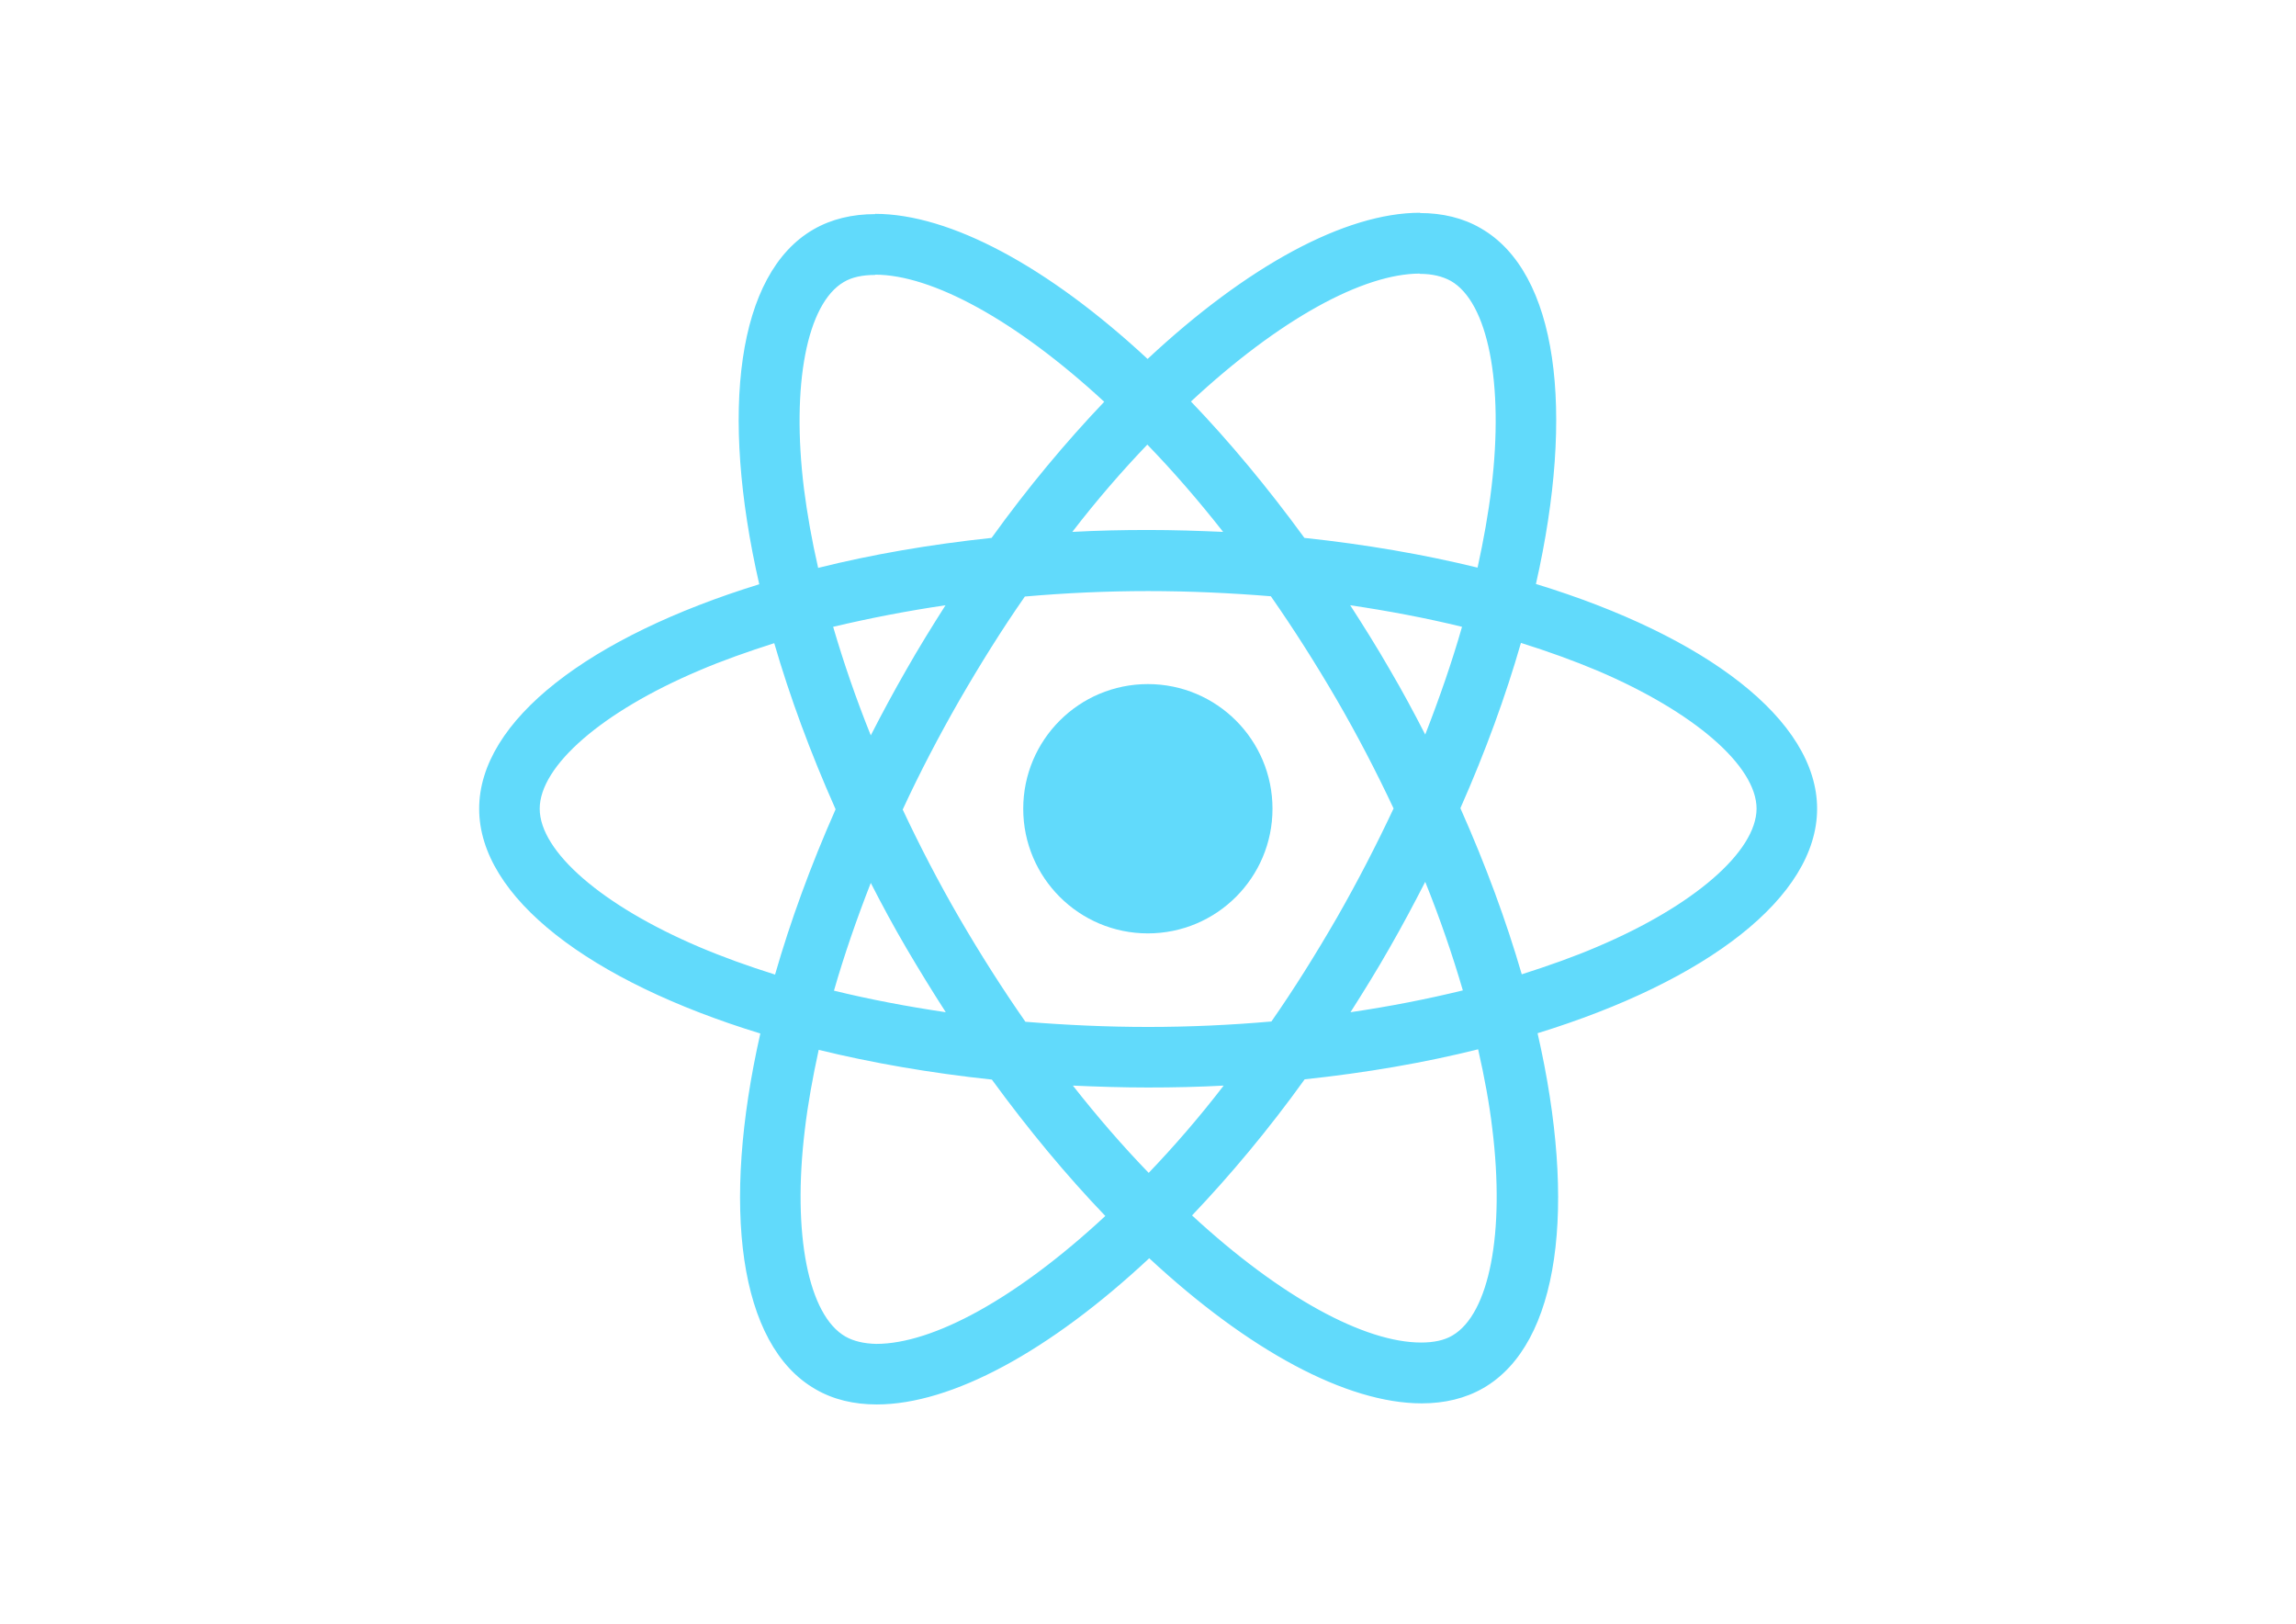
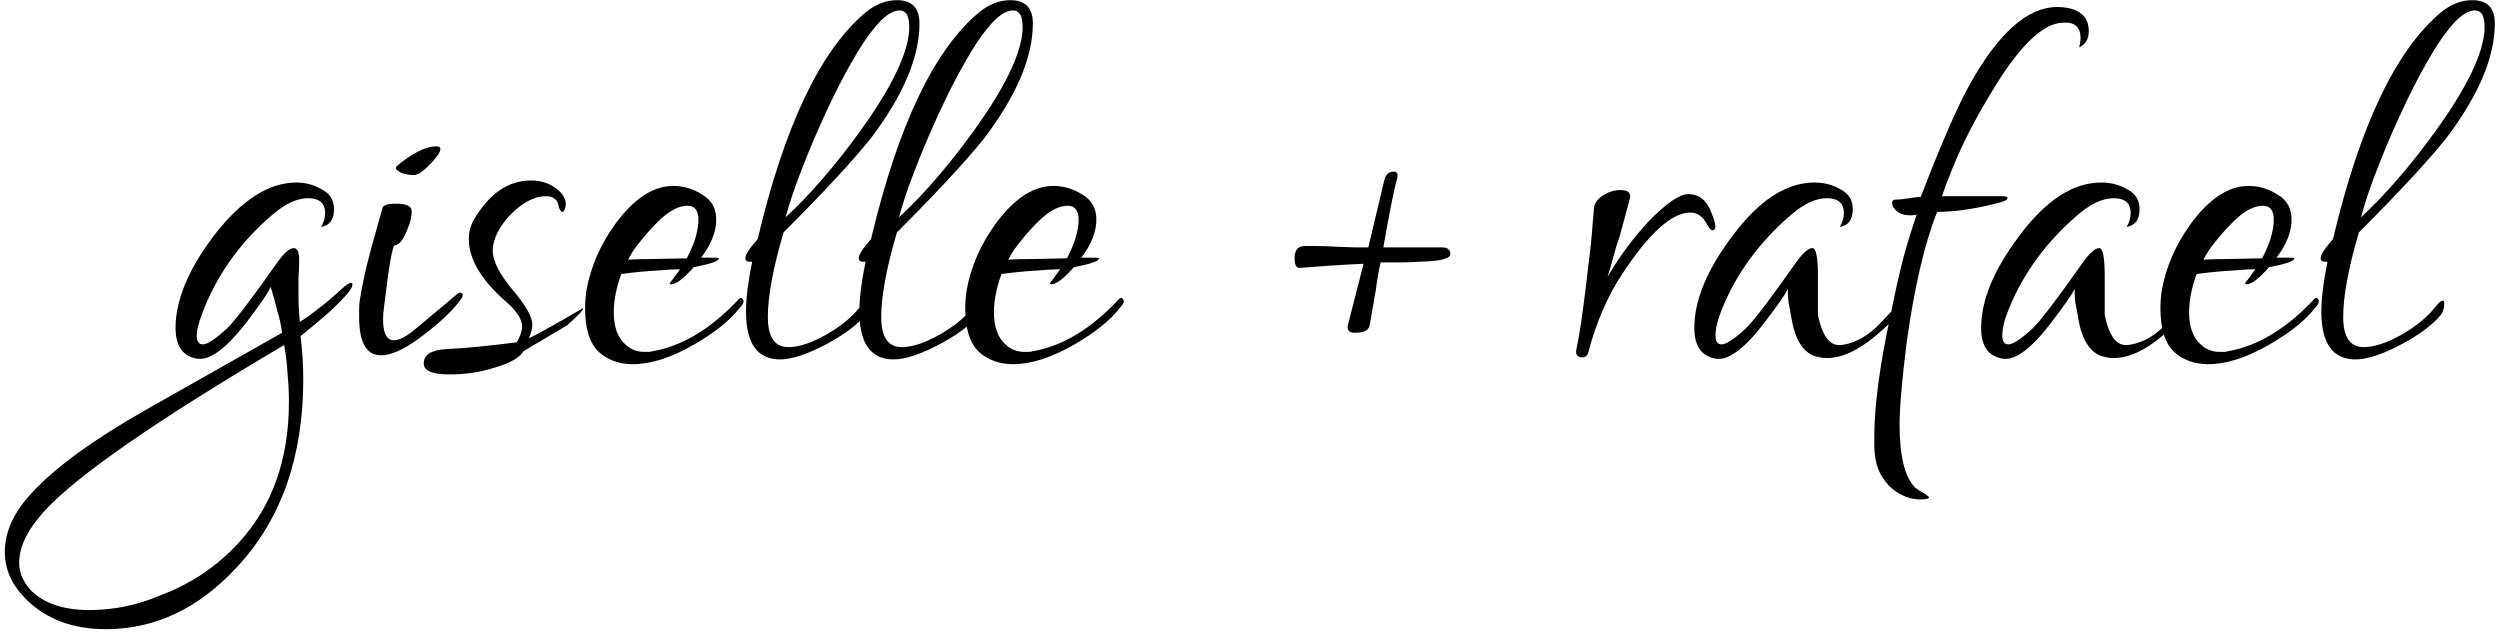
- <svg xmlns="http://www.w3.org/2000/svg" viewBox="0 0 841.9 595.3">
-   <g fill="#61DAFB">
-     <path d="M666.3 296.5c0-32.5-40.7-63.3-103.1-82.4 14.4-63.6 8-114.2-20.2-130.4-6.5-3.8-14.1-5.6-22.4-5.6v22.3c4.6 0 8.3.9 11.4 2.6 13.6 7.8 19.5 37.5 14.9 75.7-1.1 9.4-2.9 19.3-5.1 29.4-19.6-4.8-41-8.5-63.5-10.9-13.5-18.5-27.5-35.3-41.6-50 32.6-30.3 63.2-46.9 84-46.9V78c-27.5 0-63.5 19.6-99.9 53.6-36.4-33.8-72.4-53.2-99.9-53.2v22.3c20.7 0 51.4 16.5 84 46.6-14 14.7-28 31.4-41.3 49.9-22.6 2.4-44 6.1-63.6 11-2.3-10-4-19.7-5.2-29-4.7-38.2 1.1-67.9 14.6-75.8 3-1.8 6.9-2.6 11.5-2.6V78.5c-8.4 0-16 1.8-22.6 5.6-28.1 16.2-34.4 66.7-19.9 130.1-62.2 19.2-102.7 49.9-102.7 82.3 0 32.5 40.7 63.3 103.1 82.4-14.4 63.6-8 114.2 20.2 130.4 6.5 3.8 14.1 5.6 22.5 5.6 27.5 0 63.5-19.6 99.9-53.6 36.4 33.8 72.4 53.2 99.9 53.2 8.4 0 16-1.8 22.6-5.6 28.1-16.2 34.4-66.7 19.9-130.1 62-19.1 102.5-49.9 102.5-82.3zm-130.2-66.7c-3.7 12.9-8.3 26.2-13.5 39.5-4.1-8-8.4-16-13.1-24-4.6-8-9.5-15.8-14.4-23.4 14.2 2.1 27.9 4.7 41 7.9zm-45.8 106.5c-7.8 13.5-15.8 26.3-24.1 38.2-14.9 1.3-30 2-45.2 2-15.1 0-30.2-.7-45-1.9-8.3-11.9-16.4-24.6-24.2-38-7.6-13.1-14.5-26.4-20.8-39.8 6.2-13.4 13.2-26.8 20.7-39.9 7.8-13.5 15.8-26.3 24.1-38.2 14.9-1.3 30-2 45.2-2 15.1 0 30.2.7 45 1.9 8.3 11.9 16.4 24.6 24.2 38 7.6 13.1 14.5 26.4 20.8 39.8-6.3 13.4-13.2 26.8-20.7 39.9zm32.3-13c5.4 13.4 10 26.8 13.8 39.8-13.1 3.2-26.9 5.9-41.2 8 4.9-7.7 9.8-15.6 14.4-23.7 4.6-8 8.9-16.1 13-24.1zM421.2 430c-9.3-9.6-18.6-20.3-27.8-32 9 .4 18.2.7 27.5.7 9.4 0 18.7-.2 27.8-.7-9 11.7-18.3 22.4-27.5 32zm-74.4-58.9c-14.2-2.1-27.9-4.7-41-7.9 3.7-12.9 8.3-26.2 13.5-39.5 4.1 8 8.4 16 13.1 24 4.7 8 9.5 15.8 14.4 23.4zM420.7 163c9.3 9.6 18.6 20.3 27.8 32-9-.4-18.2-.7-27.5-.7-9.4 0-18.7.2-27.8.7 9-11.7 18.3-22.4 27.5-32zm-74 58.9c-4.9 7.7-9.8 15.6-14.4 23.7-4.6 8-8.9 16-13 24-5.4-13.4-10-26.8-13.8-39.8 13.1-3.1 26.9-5.8 41.2-7.9zm-90.5 125.2c-35.4-15.1-58.3-34.9-58.3-50.6 0-15.7 22.9-35.6 58.3-50.6 8.6-3.7 18-7 27.7-10.1 5.7 19.6 13.2 40 22.5 60.9-9.2 20.8-16.6 41.1-22.2 60.6-9.9-3.1-19.3-6.5-28-10.2zM310 490c-13.6-7.8-19.5-37.5-14.9-75.7 1.1-9.4 2.9-19.3 5.1-29.4 19.6 4.8 41 8.5 63.5 10.9 13.5 18.5 27.5 35.3 41.6 50-32.6 30.3-63.2 46.9-84 46.9-4.5-.1-8.3-1-11.3-2.7zm237.2-76.2c4.7 38.2-1.1 67.9-14.6 75.8-3 1.8-6.9 2.6-11.5 2.6-20.7 0-51.4-16.5-84-46.6 14-14.7 28-31.4 41.3-49.9 22.6-2.4 44-6.1 63.6-11 2.3 10.1 4.1 19.8 5.2 29.1zm38.5-66.7c-8.6 3.7-18 7-27.7 10.1-5.7-19.6-13.2-40-22.5-60.9 9.2-20.8 16.6-41.1 22.2-60.6 9.9 3.1 19.3 6.5 28.1 10.2 35.4 15.1 58.3 34.9 58.3 50.6-.1 15.7-23 35.6-58.4 50.6zM320.8 78.4z" />
-     <circle cx="420.9" cy="296.5" r="45.7" />
-     <path d="M520.5 78.1z" />
-   </g>
+ <svg xmlns="http://www.w3.org/2000/svg" width="309" height="78" viewBox="0 0 309 78" fill="none">
+   <path d="M13.088 77.766C8.98 77.766 5.687 76.527 3.211 74.051C1.467 72.307 0.595 70.365 0.595 68.227C0.595 65.751 1.692 63.331 3.887 60.967C6.757 57.816 11.512 54.355 18.153 50.584L34.867 41.13C34.754 40.23 34.557 39.329 34.276 38.429C34.05 37.472 33.769 36.459 33.431 35.39C33.488 35.671 32.475 37.191 30.392 39.948C27.916 43.1 25.919 44.563 24.399 44.338C22.598 44.056 21.698 42.79 21.698 40.539C21.698 37.106 23.274 33.308 26.425 29.143C29.802 24.754 33.206 22.559 36.639 22.559C37.765 22.559 38.806 22.84 39.763 23.403C40.775 23.91 41.282 24.726 41.282 25.851C41.282 27.145 40.747 27.877 39.678 28.046C40.016 27.483 40.184 26.92 40.184 26.358C40.184 25.119 39.481 24.5 38.074 24.5C36.724 24.5 35.26 25.176 33.685 26.526C29.858 29.79 27.044 33.645 25.243 38.091C24.624 39.611 24.315 40.736 24.315 41.468C24.315 42.199 24.568 42.565 25.075 42.565C25.637 42.565 26.622 41.918 28.029 40.623C28.986 39.723 31.068 36.994 34.276 32.435C35.12 31.253 35.795 30.663 36.301 30.663C36.752 30.663 36.977 31.169 36.977 32.182C36.977 32.914 36.949 33.617 36.892 34.292C36.892 34.968 36.892 35.615 36.892 36.234C36.892 37.472 36.949 38.654 37.061 39.779C37.793 39.329 38.581 38.766 39.425 38.091C40.325 37.416 41.254 36.628 42.211 35.727C42.773 35.221 43.167 34.968 43.392 34.968C43.505 34.968 43.561 35.024 43.561 35.137C43.561 35.531 43.167 36.121 42.379 36.909C41.816 37.528 41.085 38.232 40.184 39.02C39.34 39.751 38.327 40.595 37.146 41.552C37.371 43.353 37.483 45.126 37.483 46.87C37.483 56.493 34.754 64.231 29.295 70.084C24.568 75.205 19.166 77.766 13.088 77.766ZM11.062 75.402C14.101 75.402 17.055 74.783 19.925 73.545C23.64 72.138 26.819 69.999 29.464 67.129C33.628 62.627 35.711 56.803 35.711 49.656C35.711 48.53 35.654 47.377 35.542 46.195C35.486 45.069 35.345 43.887 35.12 42.649C19.475 51.879 9.627 58.688 5.575 63.078C3.436 65.385 2.367 67.551 2.367 69.577C2.367 70.759 2.846 71.885 3.802 72.954C5.434 74.586 7.854 75.402 11.062 75.402ZM51.058 21.63C50.608 21.63 50.13 21.546 49.623 21.377C49.173 21.152 48.948 20.955 48.948 20.786C48.948 20.674 48.976 20.589 49.032 20.533C51.002 18.901 52.634 18.085 53.928 18.085C54.266 18.085 54.435 18.198 54.435 18.423C54.435 18.76 54.069 19.323 53.337 20.111C52.606 20.899 52.015 21.377 51.565 21.546C51.508 21.546 51.424 21.574 51.311 21.63C51.255 21.63 51.171 21.63 51.058 21.63ZM47.091 43.916C45.29 43.916 44.389 42.34 44.389 39.188V38.175C44.389 37.838 44.417 37.472 44.474 37.078C44.586 36.346 44.755 35.446 44.98 34.377C45.205 33.308 45.515 32.041 45.909 30.578L47.26 25.767C47.316 25.373 47.879 25.176 48.948 25.176C50.242 25.176 50.889 25.485 50.889 26.104C50.889 26.836 50.692 27.624 50.298 28.468C49.848 29.65 49.342 30.269 48.779 30.325C48.498 30.438 48.075 32.857 47.513 37.585C47.4 38.372 47.344 38.992 47.344 39.442C47.344 41.186 47.794 42.059 48.694 42.059C49.37 42.059 50.27 41.58 51.396 40.623L56.545 36.318C56.77 36.15 56.939 36.121 57.051 36.234C57.22 36.29 57.248 36.459 57.136 36.74C56.179 38.204 54.407 39.892 51.818 41.805C49.904 43.212 48.329 43.916 47.091 43.916ZM55.583 46.279C53.444 46.279 52.375 45.829 52.375 44.929C52.375 43.859 53.276 43.268 55.076 43.156C57.44 43.043 60.366 42.762 63.855 42.312C64.305 41.58 64.531 40.933 64.531 40.37C64.531 39.47 63.883 38.457 62.589 37.331C59.494 34.63 57.946 32.041 57.946 29.565C57.946 28.721 58.143 27.933 58.537 27.202C60.451 23.938 62.814 22.306 65.628 22.306C66.81 22.306 67.823 22.615 68.667 23.234C69.511 23.853 69.933 24.529 69.933 25.26C69.933 25.485 69.877 25.71 69.764 25.936C69.708 26.104 69.624 26.189 69.511 26.189C69.398 26.189 69.258 26.02 69.089 25.682C68.976 24.726 68.442 24.247 67.485 24.247C66.078 24.247 64.615 25.007 63.096 26.526C61.632 28.102 60.901 29.593 60.901 31C60.901 32.238 61.717 33.842 63.349 35.812C64.981 37.725 65.797 39.16 65.797 40.117C65.797 40.567 65.656 41.13 65.375 41.805C66.106 41.468 67.007 40.989 68.076 40.37C69.201 39.751 70.524 38.992 72.043 38.091C72.212 38.204 71.565 38.907 70.102 40.201L64.7 43.409C64.249 44.197 63.068 44.872 61.154 45.435C59.41 45.998 57.552 46.279 55.583 46.279ZM78.226 45.013C76.538 45.013 75.131 44.507 74.005 43.493C72.88 42.424 72.317 40.623 72.317 38.091C72.317 37.416 72.373 36.684 72.486 35.896C72.992 33.026 74.174 30.297 76.031 27.708C78.339 24.557 80.73 22.981 83.207 22.981C84.501 22.981 85.711 23.347 86.836 24.078C87.962 24.754 88.525 25.767 88.525 27.117C88.525 28.637 87.906 30.212 86.668 31.844H88.356C88.637 31.844 88.806 31.873 88.862 31.929C88.862 32.267 87.821 32.632 85.739 33.026C84.501 34.433 83.572 35.137 82.953 35.137C82.841 35.137 82.784 35.08 82.784 34.968C82.784 35.024 83.207 34.461 84.051 33.279C83.319 33.279 82.334 33.336 81.096 33.448C79.914 33.505 78.479 33.645 76.791 33.87C76.172 35.559 75.862 37.134 75.862 38.597C75.862 40.455 76.369 41.805 77.382 42.649C78.001 43.212 78.761 43.493 79.661 43.493C79.83 43.493 79.999 43.493 80.168 43.493C80.336 43.493 80.505 43.465 80.674 43.409C84.276 42.79 87.765 40.708 91.141 37.163C91.423 36.769 91.648 36.712 91.817 36.994C91.873 37.05 91.901 37.134 91.901 37.247C91.901 37.472 91.732 37.753 91.395 38.091C90.213 39.611 88.356 41.102 85.823 42.565C83.01 44.197 80.477 45.013 78.226 45.013ZM77.635 32.098C78.423 32.041 79.436 32.013 80.674 32.013L84.895 31.929C85.514 30.691 85.908 29.706 86.077 28.974C86.245 28.243 86.33 27.652 86.33 27.202C86.33 26.02 85.88 25.429 84.979 25.429C83.854 25.429 82.616 26.104 81.265 27.455C80.477 28.243 79.774 29.031 79.155 29.819C78.536 30.55 78.029 31.31 77.635 32.098ZM96.427 44.422C93.613 44.422 92.206 42.452 92.206 38.513C92.206 36.881 92.459 34.827 92.966 32.351H92.712C92.318 32.351 92.121 32.21 92.121 31.929C92.121 31.479 92.628 30.691 93.641 29.565C96.961 15.553 101.407 6.211 106.978 1.54C108.216 0.527 109.511 0.02 110.861 0.02C112.718 0.02 113.647 0.977 113.647 2.891C113.647 7.055 111.649 11.782 107.653 17.072C105.402 19.886 101.801 23.769 96.849 28.721C95.554 33.111 94.907 36.6 94.907 39.188C94.907 41.665 95.751 42.903 97.439 42.903C98.734 42.903 100.281 42.396 102.082 41.383C103.883 40.37 105.29 39.217 106.303 37.922C106.697 37.416 107.006 37.163 107.231 37.163C107.344 37.163 107.4 37.275 107.4 37.5C107.4 38.119 107.231 38.626 106.894 39.02C105.881 40.201 104.333 41.355 102.251 42.481C99.831 43.775 97.89 44.422 96.427 44.422ZM97.102 26.864C100.141 24.05 103.208 20.505 106.303 16.228C110.242 10.769 112.268 6.548 112.381 3.566V3.313C112.381 1.962 111.987 1.287 111.199 1.287C110.242 1.287 109.145 2.075 107.907 3.65C107.119 4.607 106.218 5.986 105.206 7.787C104.193 9.531 103.067 11.754 101.829 14.455C100.703 16.931 99.747 19.21 98.959 21.293C98.171 23.319 97.552 25.176 97.102 26.864ZM110.44 44.422C107.627 44.422 106.22 42.452 106.22 38.513C106.22 36.881 106.473 34.827 106.98 32.351H106.726C106.332 32.351 106.135 32.21 106.135 31.929C106.135 31.479 106.642 30.691 107.655 29.565C110.975 15.553 115.421 6.211 120.992 1.54C122.23 0.527 123.525 0.02 124.875 0.02C126.732 0.02 127.661 0.977 127.661 2.891C127.661 7.055 125.663 11.782 121.667 17.072C119.416 19.886 115.815 23.769 110.863 28.721C109.568 33.111 108.921 36.6 108.921 39.188C108.921 41.665 109.765 42.903 111.453 42.903C112.748 42.903 114.295 42.396 116.096 41.383C117.897 40.37 119.304 39.217 120.317 37.922C120.711 37.416 121.02 37.163 121.245 37.163C121.358 37.163 121.414 37.275 121.414 37.5C121.414 38.119 121.245 38.626 120.908 39.02C119.895 40.201 118.347 41.355 116.265 42.481C113.845 43.775 111.904 44.422 110.44 44.422ZM111.116 26.864C114.155 24.05 117.222 20.505 120.317 16.228C124.256 10.769 126.282 6.548 126.395 3.566V3.313C126.395 1.962 126.001 1.287 125.213 1.287C124.256 1.287 123.159 2.075 121.921 3.65C121.133 4.607 120.232 5.986 119.219 7.787C118.207 9.531 117.081 11.754 115.843 14.455C114.717 16.931 113.761 19.21 112.973 21.293C112.185 23.319 111.566 25.176 111.116 26.864ZM125.214 45.013C123.526 45.013 122.119 44.507 120.994 43.493C119.868 42.424 119.305 40.623 119.305 38.091C119.305 37.416 119.362 36.684 119.474 35.896C119.981 33.026 121.162 30.297 123.019 27.708C125.327 24.557 127.718 22.981 130.195 22.981C131.489 22.981 132.699 23.347 133.824 24.078C134.95 24.754 135.513 25.767 135.513 27.117C135.513 28.637 134.894 30.212 133.656 31.844H135.344C135.625 31.844 135.794 31.873 135.85 31.929C135.85 32.267 134.809 32.632 132.727 33.026C131.489 34.433 130.56 35.137 129.941 35.137C129.829 35.137 129.773 35.08 129.773 34.968C129.773 35.024 130.195 34.461 131.039 33.279C130.307 33.279 129.322 33.336 128.084 33.448C126.902 33.505 125.467 33.645 123.779 33.87C123.16 35.559 122.851 37.134 122.851 38.597C122.851 40.455 123.357 41.805 124.37 42.649C124.989 43.212 125.749 43.493 126.649 43.493C126.818 43.493 126.987 43.493 127.156 43.493C127.325 43.493 127.493 43.465 127.662 43.409C131.264 42.79 134.753 40.708 138.129 37.163C138.411 36.769 138.636 36.712 138.805 36.994C138.861 37.05 138.889 37.134 138.889 37.247C138.889 37.472 138.72 37.753 138.383 38.091C137.201 39.611 135.344 41.102 132.811 42.565C129.998 44.197 127.465 45.013 125.214 45.013ZM124.623 32.098C125.411 32.041 126.424 32.013 127.662 32.013L131.883 31.929C132.502 30.691 132.896 29.706 133.065 28.974C133.233 28.243 133.318 27.652 133.318 27.202C133.318 26.02 132.868 25.429 131.967 25.429C130.842 25.429 129.604 26.104 128.253 27.455C127.465 28.243 126.762 29.031 126.143 29.819C125.524 30.55 125.017 31.31 124.623 32.098ZM167.438 41.13C166.763 41.13 166.481 40.82 166.594 40.201L168.536 32.604C166.003 32.717 163.358 32.886 160.601 33.111C160.207 33.111 160.01 32.717 160.01 31.929C160.01 30.916 160.432 30.409 161.276 30.409H162.88C163.499 30.409 164.259 30.438 165.159 30.494L167.523 30.578H169.126L171.068 22.39C171.237 21.602 171.631 21.208 172.25 21.208C172.7 21.208 172.841 21.518 172.672 22.137C172.447 22.925 172.193 24.05 171.912 25.513C171.631 26.92 171.321 28.609 170.984 30.578H178.243C178.918 30.578 179.256 30.86 179.256 31.422C179.256 31.985 177.962 32.295 175.373 32.351C174.585 32.407 173.797 32.435 173.009 32.435H170.646C170.421 33.392 170.224 34.517 170.055 35.812L169.295 40.201C169.183 40.82 168.564 41.13 167.438 41.13ZM195.572 44.169C195.009 44.169 194.756 43.887 194.812 43.325C194.981 42.593 195.178 41.496 195.403 40.033C195.628 38.513 195.881 36.572 196.163 34.208C196.275 33.139 196.388 32.182 196.5 31.338C196.613 30.438 196.697 29.622 196.753 28.89L197.007 25.767C197.063 25.148 197.429 24.613 198.104 24.163C198.836 23.713 199.567 23.488 200.299 23.488C201.312 23.488 201.678 23.91 201.396 24.754L200.214 29.143C199.933 29.931 199.68 30.747 199.455 31.591C199.23 32.435 198.976 33.308 198.695 34.208C200.102 31.788 201.79 29.509 203.76 27.37C205.955 25.119 207.587 23.994 208.656 23.994C210.006 23.994 210.963 24.754 211.526 26.273C212.145 27.736 212.173 28.468 211.61 28.468C211.498 28.468 211.301 28.243 211.019 27.793C210.513 26.78 209.809 26.273 208.909 26.273C206.658 26.273 203.872 28.777 200.552 33.786C198.695 36.6 197.288 39.836 196.331 43.493C196.219 43.944 195.966 44.169 195.572 44.169ZM212.12 44.338C210.319 44.056 209.419 42.79 209.419 40.539C209.419 37.106 210.995 33.308 214.146 29.143C217.41 24.754 220.787 22.559 224.276 22.559C225.457 22.559 226.527 22.84 227.483 23.403C228.496 23.91 229.003 24.726 229.003 25.851C229.003 27.145 228.468 27.877 227.399 28.046C227.737 27.483 227.905 26.92 227.905 26.358C227.905 25.119 227.202 24.5 225.795 24.5C224.444 24.5 222.981 25.176 221.406 26.526C217.523 29.847 214.681 33.702 212.88 38.091C212.317 39.442 212.036 40.567 212.036 41.468C212.036 42.199 212.289 42.565 212.795 42.565C213.358 42.565 214.343 41.918 215.75 40.623C216.707 39.723 218.789 36.994 221.996 32.435C222.841 31.253 223.516 30.663 224.022 30.663C224.473 30.663 224.698 31.844 224.698 34.208V38.935C225.204 41.411 226.076 42.649 227.315 42.649C227.99 42.649 228.806 42.424 229.763 41.974C230.775 41.468 231.76 40.68 232.717 39.611L234.236 38.007C234.405 37.95 234.602 38.063 234.827 38.344C234.602 38.963 233.617 40.004 231.873 41.468C229.678 43.325 227.652 44.253 225.795 44.253C225.289 44.253 224.782 44.169 224.276 44C222.812 43.493 221.856 41.918 221.406 39.273C221.293 38.541 221.18 37.922 221.068 37.416C221.012 36.909 220.984 36.487 220.984 36.15C220.984 35.981 220.984 35.84 220.984 35.727C220.646 36.403 219.661 37.81 218.029 39.948C215.609 43.1 213.64 44.563 212.12 44.338ZM237.322 61.727C236.14 61.727 235.015 61.305 233.946 60.461C232.651 59.335 231.92 57.956 231.751 56.324C231.695 55.931 231.666 55.536 231.666 55.143V53.961C231.666 50.134 232.342 45.097 233.692 38.851C234.199 36.318 234.705 34.039 235.212 32.013C235.775 29.987 236.337 28.158 236.9 26.526C236.731 26.583 236.478 26.611 236.14 26.611C235.409 26.611 234.846 26.442 234.452 26.104C234.058 25.767 233.861 25.429 233.861 25.091C233.861 24.81 234.002 24.669 234.283 24.669C234.733 24.669 235.296 24.613 235.972 24.5C236.647 24.388 237.125 24.332 237.407 24.332C239.939 17.747 241.965 13.105 243.484 10.403C247.03 4.044 250.631 0.865 254.289 0.865C254.908 0.865 255.527 0.949 256.146 1.118C257.497 1.568 258.172 2.468 258.172 3.819C258.172 4.832 257.778 5.507 256.991 5.845C257.103 5.395 257.159 5.029 257.159 4.748C257.159 3.341 256.428 2.694 254.965 2.806C252.432 2.862 249.421 5.845 245.932 11.754C244.638 13.892 243.484 16.031 242.471 18.169C241.515 20.252 240.699 22.277 240.023 24.247H247.452C247.902 24.247 248.127 24.332 248.127 24.5C248.127 24.726 247.621 24.951 246.608 25.176C243.906 25.851 241.515 26.189 239.433 26.189C237.857 30.128 236.591 35.587 235.634 42.565C235.071 47.067 234.79 50.387 234.79 52.526C234.79 56.409 235.437 58.998 236.731 60.292C237.013 60.517 237.378 60.742 237.829 60.967C238.223 61.248 238.42 61.417 238.42 61.474C238.42 61.642 238.054 61.727 237.322 61.727ZM247.567 44.338C245.766 44.056 244.866 42.79 244.866 40.539C244.866 37.106 246.442 33.308 249.593 29.143C252.857 24.754 256.234 22.559 259.723 22.559C260.905 22.559 261.974 22.84 262.931 23.403C263.943 23.91 264.45 24.726 264.45 25.851C264.45 27.145 263.915 27.877 262.846 28.046C263.184 27.483 263.353 26.92 263.353 26.358C263.353 25.119 262.649 24.5 261.242 24.5C259.892 24.5 258.428 25.176 256.853 26.526C252.97 29.847 250.128 33.702 248.327 38.091C247.764 39.442 247.483 40.567 247.483 41.468C247.483 42.199 247.736 42.565 248.243 42.565C248.805 42.565 249.79 41.918 251.197 40.623C252.154 39.723 254.236 36.994 257.444 32.435C258.288 31.253 258.963 30.663 259.47 30.663C259.92 30.663 260.145 31.844 260.145 34.208V38.935C260.651 41.411 261.524 42.649 262.762 42.649C263.437 42.649 264.253 42.424 265.21 41.974C266.223 41.468 267.207 40.68 268.164 39.611L269.684 38.007C269.852 37.95 270.049 38.063 270.275 38.344C270.049 38.963 269.065 40.004 267.32 41.468C265.125 43.325 263.099 44.253 261.242 44.253C260.736 44.253 260.229 44.169 259.723 44C258.26 43.493 257.303 41.918 256.853 39.273C256.74 38.541 256.628 37.922 256.515 37.416C256.459 36.909 256.431 36.487 256.431 36.15C256.431 35.981 256.431 35.84 256.431 35.727C256.093 36.403 255.108 37.81 253.476 39.948C251.056 43.1 249.087 44.563 247.567 44.338ZM272.938 45.013C271.25 45.013 269.843 44.507 268.717 43.493C267.592 42.424 267.029 40.623 267.029 38.091C267.029 37.416 267.085 36.684 267.198 35.896C267.705 33.026 268.886 30.297 270.743 27.708C273.051 24.557 275.442 22.981 277.919 22.981C279.213 22.981 280.423 23.347 281.548 24.078C282.674 24.754 283.237 25.767 283.237 27.117C283.237 28.637 282.618 30.212 281.38 31.844H283.068C283.349 31.844 283.518 31.873 283.574 31.929C283.574 32.267 282.533 32.632 280.451 33.026C279.213 34.433 278.284 35.137 277.665 35.137C277.553 35.137 277.496 35.08 277.496 34.968C277.496 35.024 277.919 34.461 278.763 33.279C278.031 33.279 277.046 33.336 275.808 33.448C274.626 33.505 273.191 33.645 271.503 33.87C270.884 35.559 270.575 37.134 270.575 38.597C270.575 40.455 271.081 41.805 272.094 42.649C272.713 43.212 273.473 43.493 274.373 43.493C274.542 43.493 274.711 43.493 274.88 43.493C275.048 43.493 275.217 43.465 275.386 43.409C278.988 42.79 282.477 40.708 285.853 37.163C286.135 36.769 286.36 36.712 286.529 36.994C286.585 37.05 286.613 37.134 286.613 37.247C286.613 37.472 286.444 37.753 286.107 38.091C284.925 39.611 283.068 41.102 280.535 42.565C277.722 44.197 275.189 45.013 272.938 45.013ZM272.347 32.098C273.135 32.041 274.148 32.013 275.386 32.013L279.607 31.929C280.226 30.691 280.62 29.706 280.789 28.974C280.957 28.243 281.042 27.652 281.042 27.202C281.042 26.02 280.592 25.429 279.691 25.429C278.566 25.429 277.328 26.104 275.977 27.455C275.189 28.243 274.486 29.031 273.867 29.819C273.248 30.55 272.741 31.31 272.347 32.098ZM291.139 44.422C288.325 44.422 286.918 42.452 286.918 38.513C286.918 36.881 287.171 34.827 287.678 32.351H287.424C287.03 32.351 286.833 32.21 286.833 31.929C286.833 31.479 287.34 30.691 288.353 29.565C291.673 15.553 296.119 6.211 301.69 1.54C302.928 0.527 304.223 0.02 305.573 0.02C307.43 0.02 308.359 0.977 308.359 2.891C308.359 7.055 306.361 11.782 302.366 17.072C300.115 19.886 296.513 23.769 291.561 28.721C290.266 33.111 289.619 36.6 289.619 39.188C289.619 41.665 290.463 42.903 292.151 42.903C293.446 42.903 294.993 42.396 296.794 41.383C298.595 40.37 300.002 39.217 301.015 37.922C301.409 37.416 301.718 37.163 301.943 37.163C302.056 37.163 302.112 37.275 302.112 37.5C302.112 38.119 301.943 38.626 301.606 39.02C300.593 40.201 299.045 41.355 296.963 42.481C294.543 43.775 292.602 44.422 291.139 44.422ZM291.814 26.864C294.853 24.05 297.92 20.505 301.015 16.228C304.954 10.769 306.98 6.548 307.093 3.566V3.313C307.093 1.962 306.699 1.287 305.911 1.287C304.954 1.287 303.857 2.075 302.619 3.65C301.831 4.607 300.931 5.986 299.918 7.787C298.905 9.531 297.779 11.754 296.541 14.455C295.415 16.931 294.459 19.21 293.671 21.293C292.883 23.319 292.264 25.176 291.814 26.864Z" fill="black" />
</svg>
